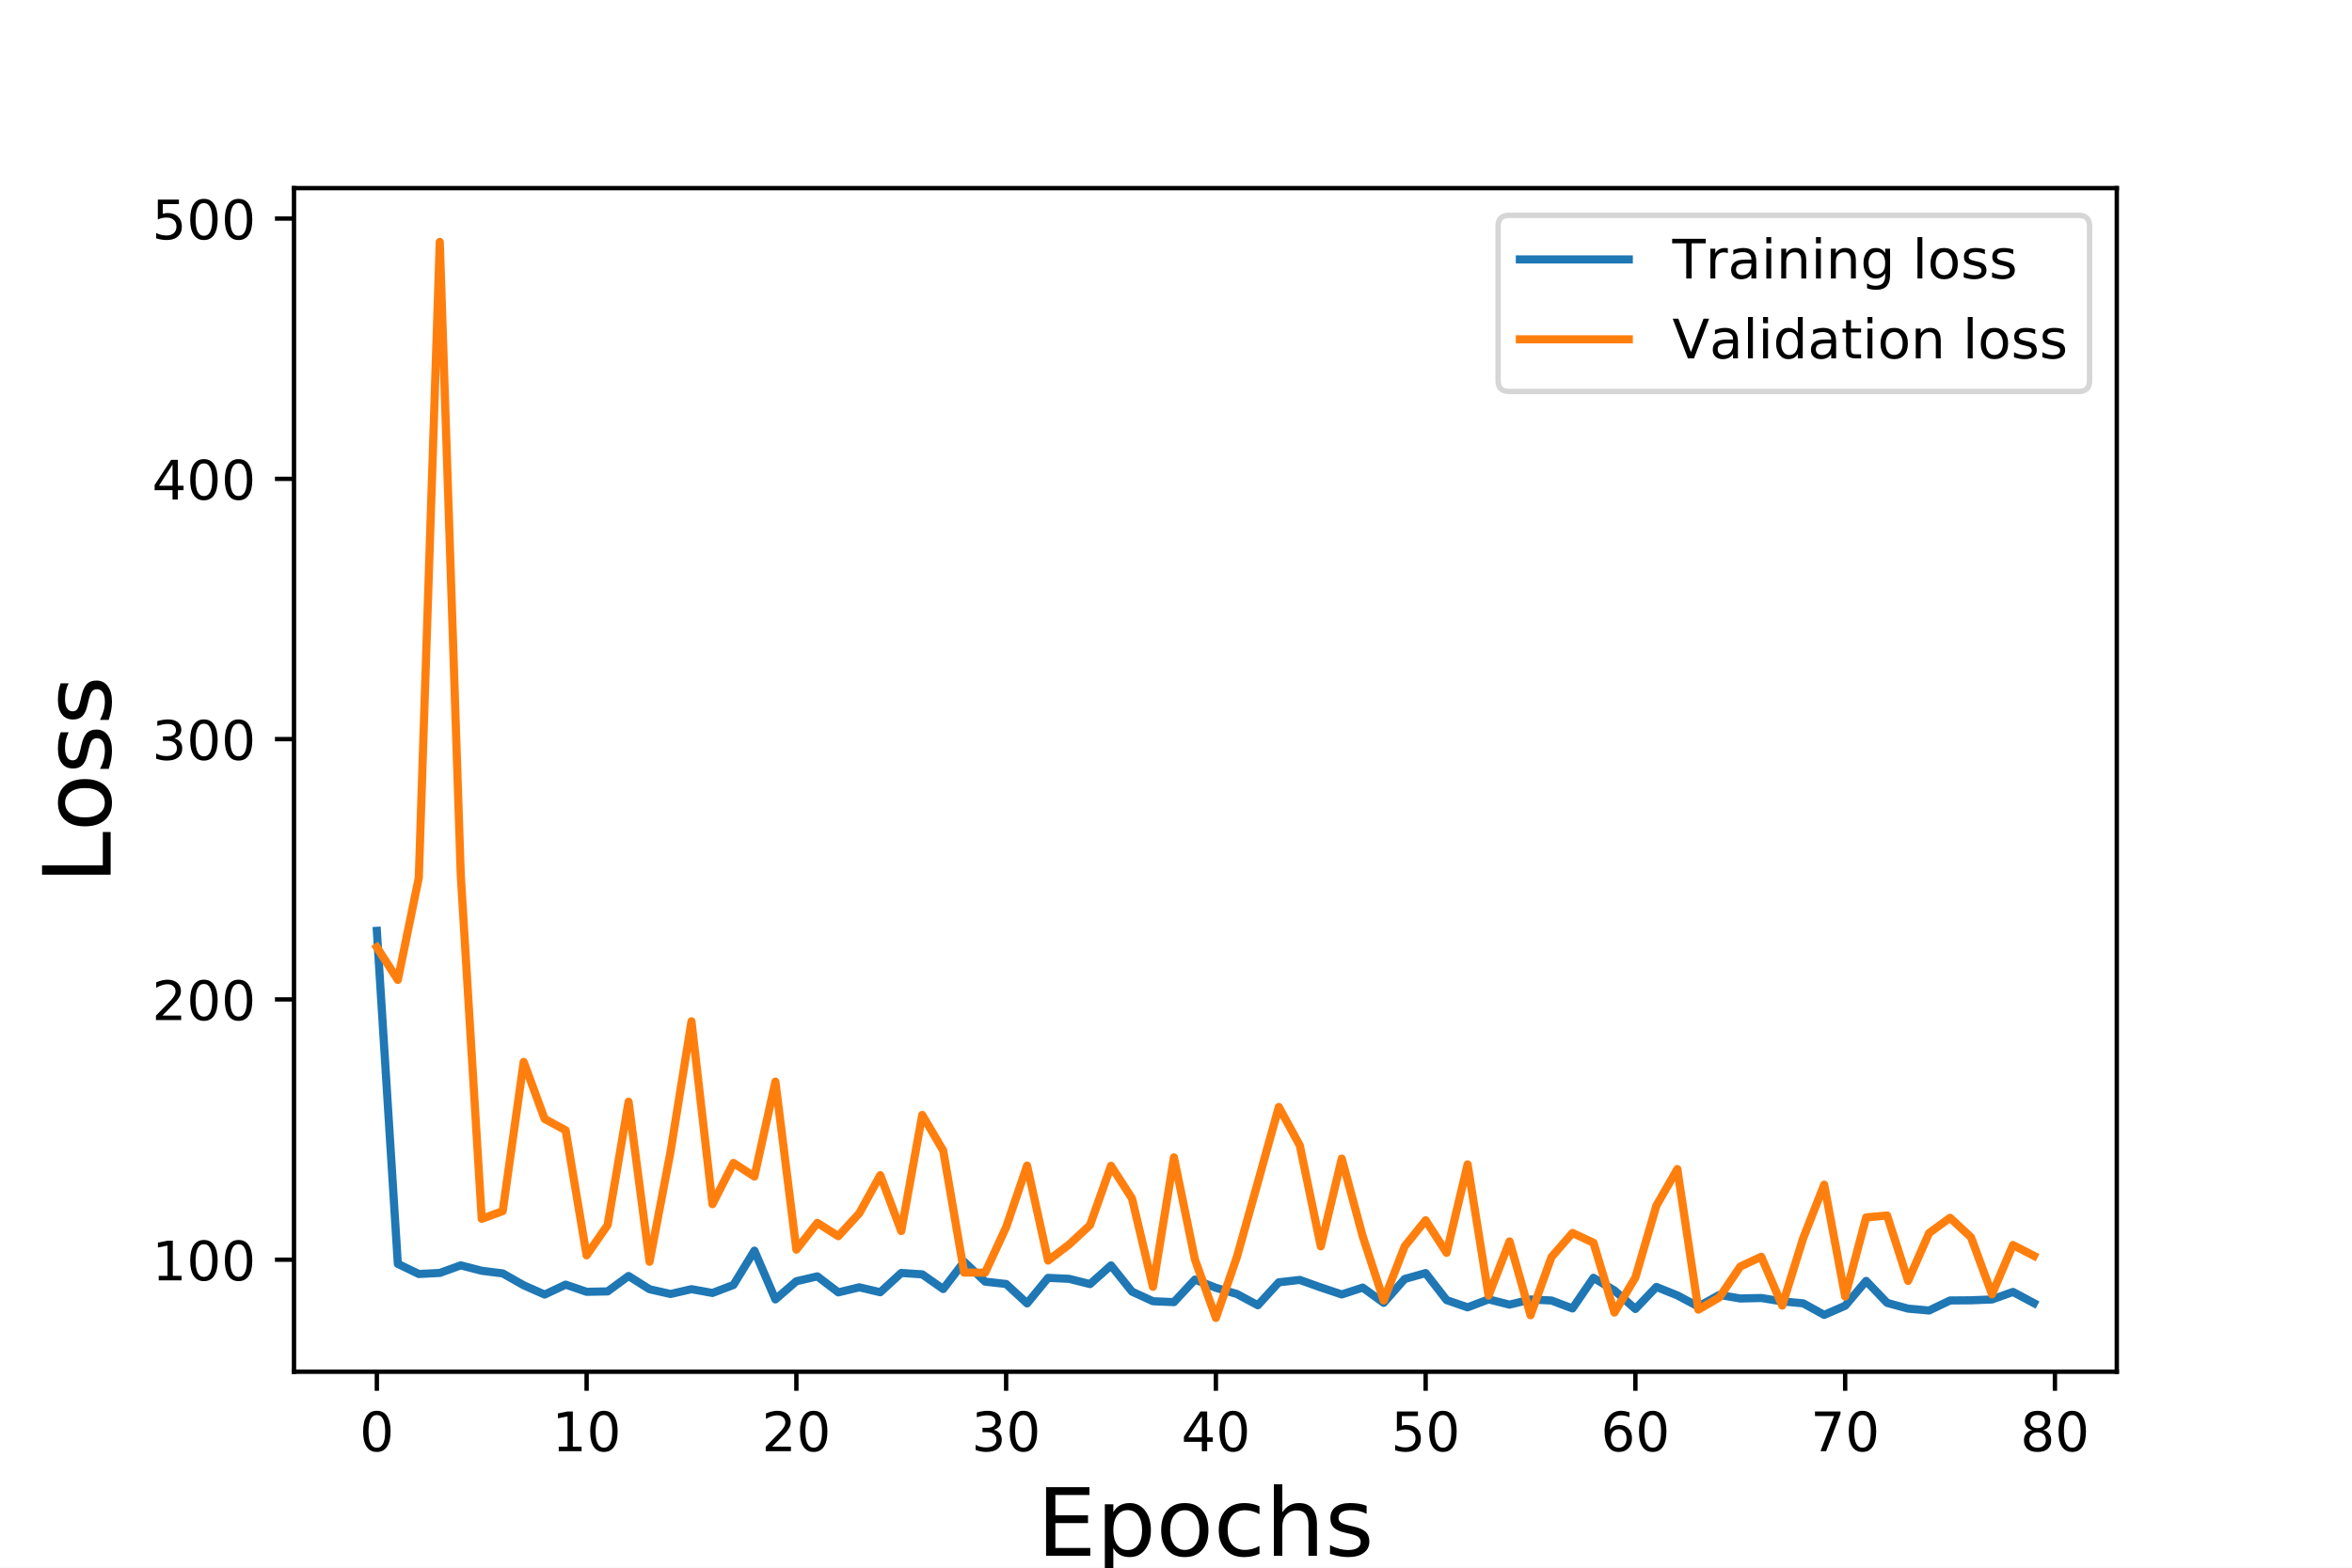
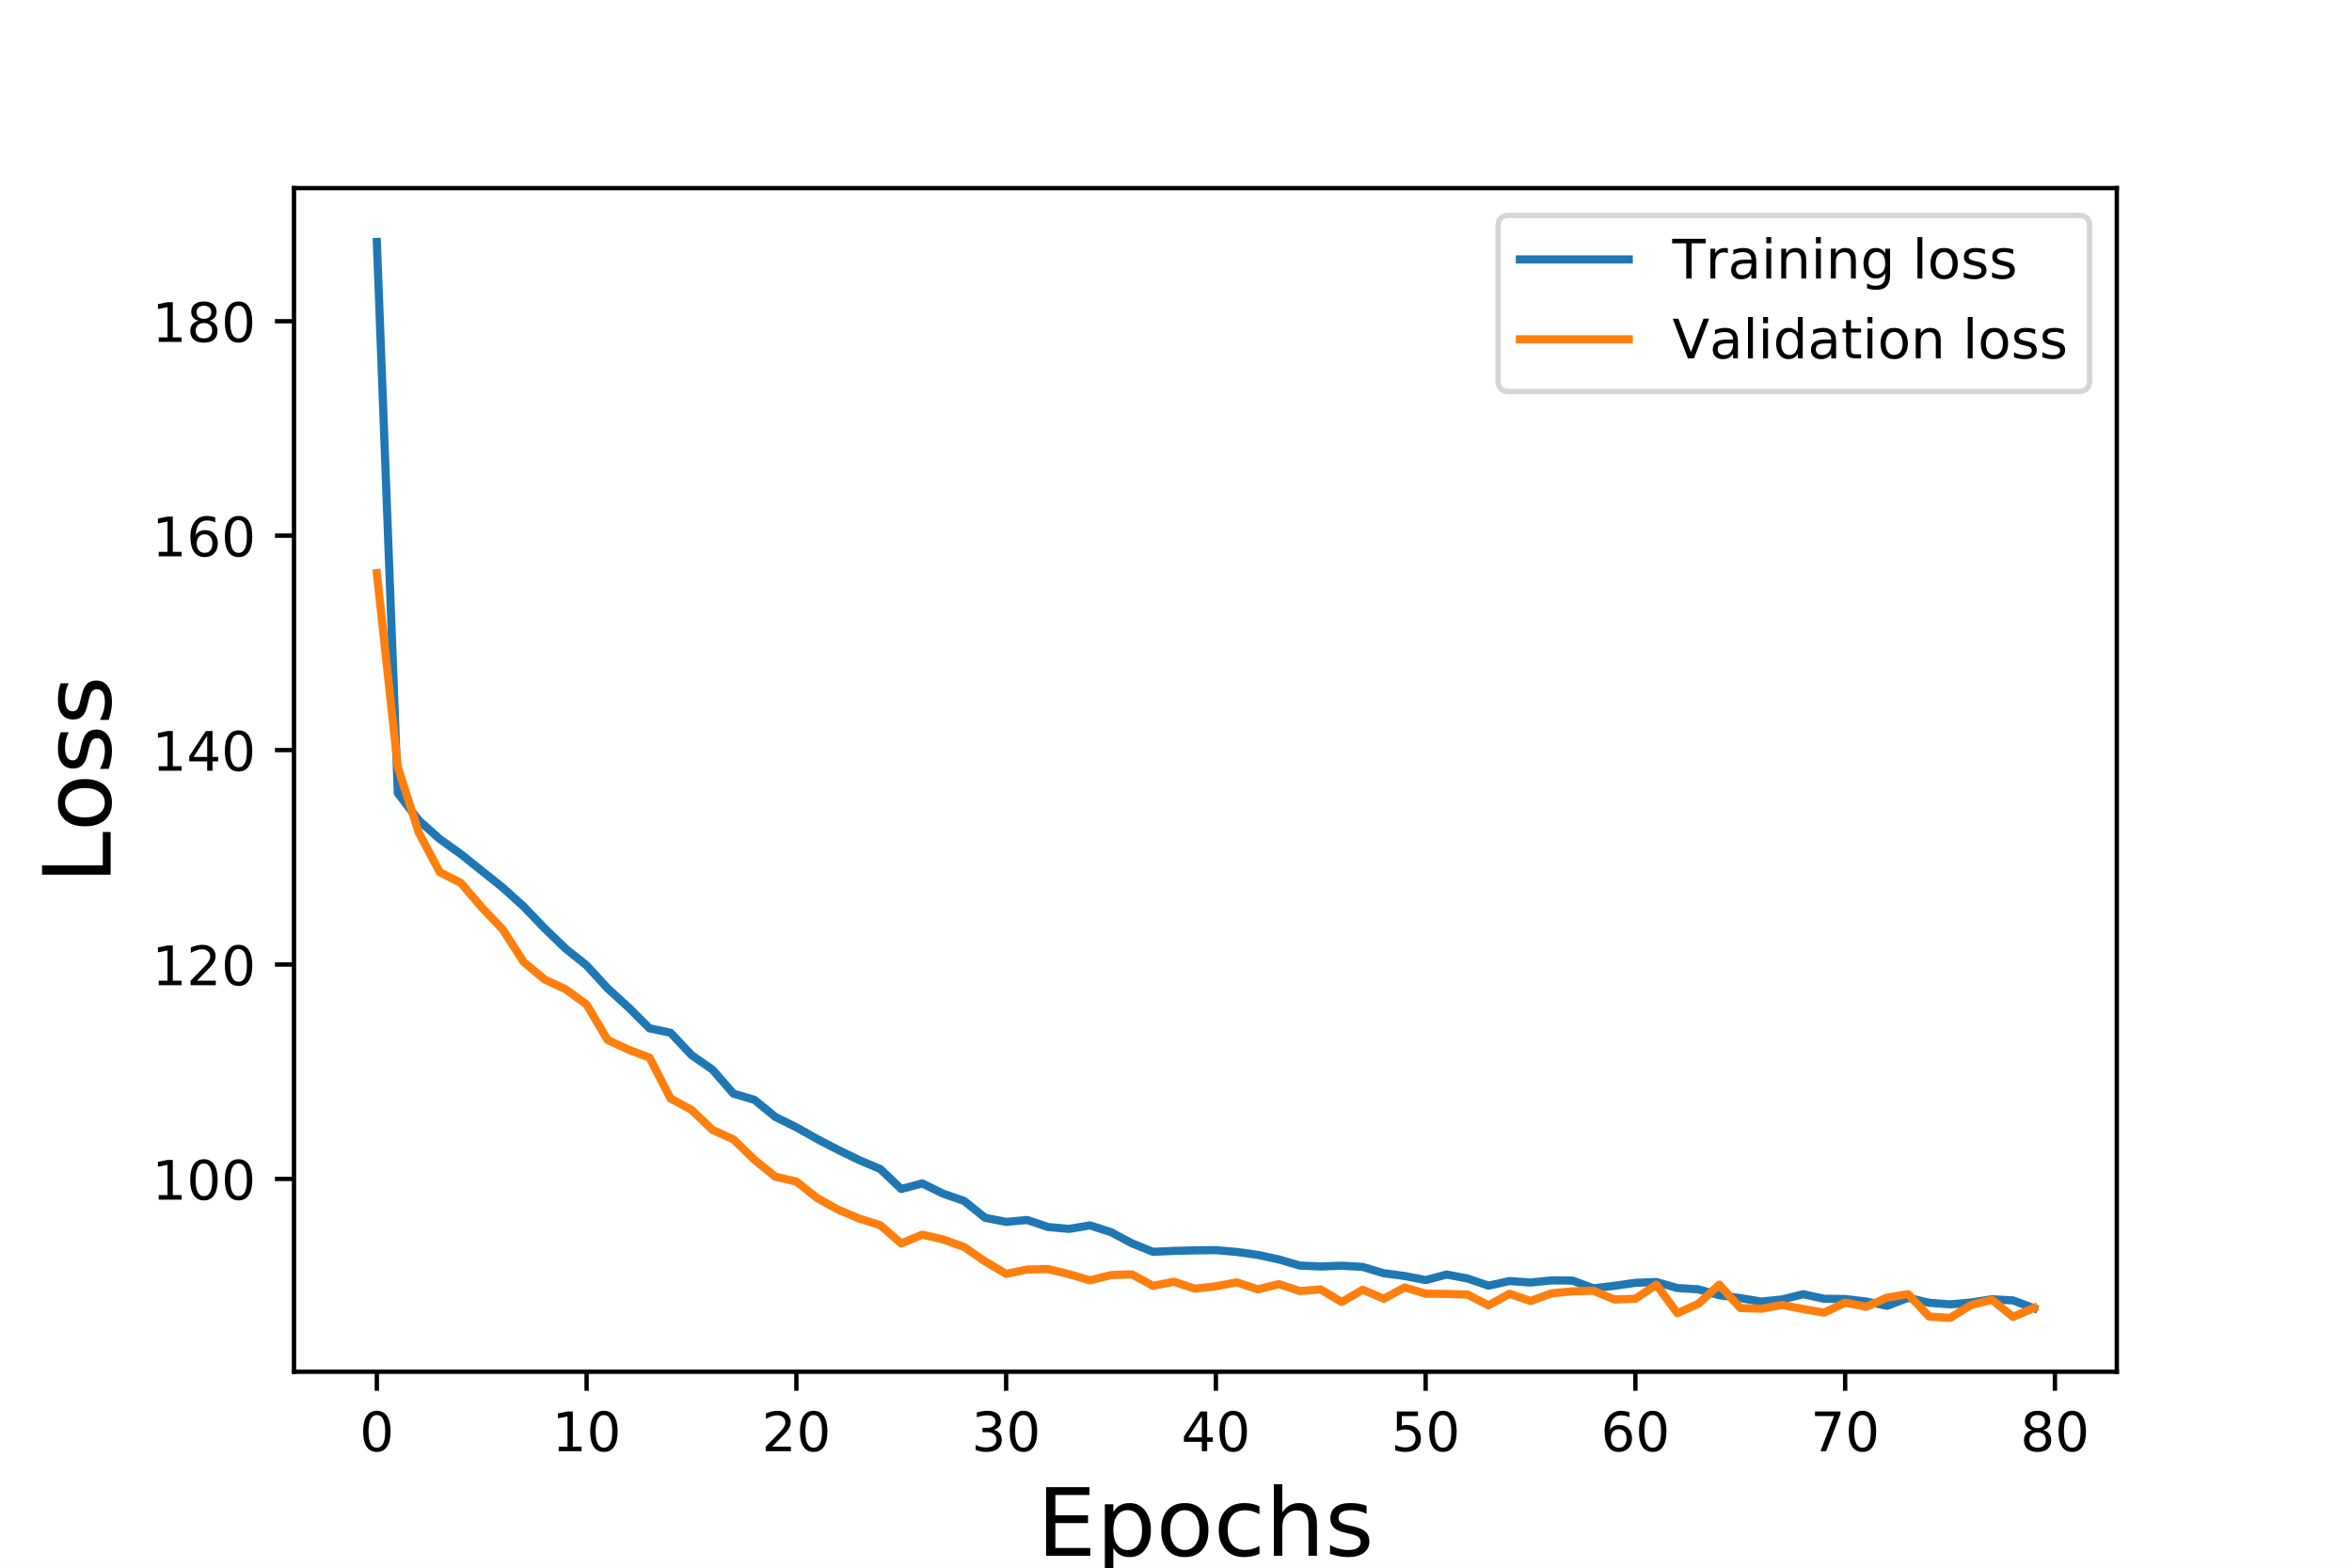
<svg xmlns="http://www.w3.org/2000/svg" xmlns:xlink="http://www.w3.org/1999/xlink" height="288pt" version="1.1" viewBox="0 0 432 288" width="432pt">
  <defs>
    <style type="text/css">
*{stroke-linecap:butt;stroke-linejoin:round;}
  </style>
  </defs>
  <g id="figure_1">
    <g id="patch_1">
      <path d="M 0 288 L 432 288 L 432 0 L 0 0 z " style="fill:#ffffff;" />
    </g>
    <g id="axes_1">
      <g id="patch_2">
        <path d="M 54 252 L 388.8 252 L 388.8 34.56 L 54 34.56 z " style="fill:#ffffff;" />
      </g>
      <g id="matplotlib.axis_1">
        <g id="xtick_1">
          <g id="line2d_1">
            <defs>
-               <path d="M 0 0 L 0 3.5 " id="mb57e0cddf8" style="stroke:#000000;stroke-width:0.8;" />
-             </defs>
-             <g>
-               <use style="stroke:#000000;stroke-width:0.8;" x="69.218" xlink:href="#mb57e0cddf8" y="252" />
+               <path d="M 0 0 L 0 3.5 " id="m589d634027" style="stroke:#000000;stroke-width:0.8;" />
+             </defs>
+             <g>
+               <use style="stroke:#000000;stroke-width:0.8;" x="69.218" xlink:href="#m589d634027" y="252" />
            </g>
          </g>
          <g id="text_1">
            <defs>
              <path d="M 31.781 66.406 Q 24.172 66.406 20.328 58.906 Q 16.5 51.422 16.5 36.375 Q 16.5 21.391 20.328 13.891 Q 24.172 6.391 31.781 6.391 Q 39.453 6.391 43.281 13.891 Q 47.125 21.391 47.125 36.375 Q 47.125 51.422 43.281 58.906 Q 39.453 66.406 31.781 66.406 z M 31.781 74.219 Q 44.047 74.219 50.516 64.516 Q 56.984 54.828 56.984 36.375 Q 56.984 17.969 50.516 8.266 Q 44.047 -1.422 31.781 -1.422 Q 19.531 -1.422 13.062 8.266 Q 6.594 17.969 6.594 36.375 Q 6.594 54.828 13.062 64.516 Q 19.531 74.219 31.781 74.219 z " id="DejaVuSans-48" />
            </defs>
            <g transform="translate(66.03693 266.5984)scale(0.1 -0.1)">
              <use xlink:href="#DejaVuSans-48" />
            </g>
          </g>
        </g>
        <g id="xtick_2">
          <g id="line2d_2">
            <g>
-               <use style="stroke:#000000;stroke-width:0.8;" x="107.745" xlink:href="#mb57e0cddf8" y="252" />
+               <use style="stroke:#000000;stroke-width:0.8;" x="107.745" xlink:href="#m589d634027" y="252" />
            </g>
          </g>
          <g id="text_2">
            <defs>
              <path d="M 12.406 8.297 L 28.516 8.297 L 28.516 63.922 L 10.984 60.406 L 10.984 69.391 L 28.422 72.906 L 38.281 72.906 L 38.281 8.297 L 54.391 8.297 L 54.391 0 L 12.406 0 z " id="DejaVuSans-49" />
            </defs>
            <g transform="translate(101.3827 266.5984)scale(0.1 -0.1)">
              <use xlink:href="#DejaVuSans-49" />
              <use x="63.623" xlink:href="#DejaVuSans-48" />
            </g>
          </g>
        </g>
        <g id="xtick_3">
          <g id="line2d_3">
            <g>
-               <use style="stroke:#000000;stroke-width:0.8;" x="146.272" xlink:href="#mb57e0cddf8" y="252" />
+               <use style="stroke:#000000;stroke-width:0.8;" x="146.272" xlink:href="#m589d634027" y="252" />
            </g>
          </g>
          <g id="text_3">
            <defs>
              <path d="M 19.188 8.297 L 53.609 8.297 L 53.609 0 L 7.328 0 L 7.328 8.297 Q 12.938 14.109 22.625 23.891 Q 32.328 33.688 34.812 36.531 Q 39.547 41.844 41.422 45.531 Q 43.312 49.219 43.312 52.781 Q 43.312 58.594 39.234 62.25 Q 35.156 65.922 28.609 65.922 Q 23.969 65.922 18.812 64.312 Q 13.672 62.703 7.812 59.422 L 7.812 69.391 Q 13.766 71.781 18.938 73 Q 24.125 74.219 28.422 74.219 Q 39.75 74.219 46.484 68.547 Q 53.219 62.891 53.219 53.422 Q 53.219 48.922 51.531 44.891 Q 49.859 40.875 45.406 35.406 Q 44.188 33.984 37.641 27.219 Q 31.109 20.453 19.188 8.297 z " id="DejaVuSans-50" />
            </defs>
            <g transform="translate(139.9098 266.5984)scale(0.1 -0.1)">
              <use xlink:href="#DejaVuSans-50" />
              <use x="63.623" xlink:href="#DejaVuSans-48" />
            </g>
          </g>
        </g>
        <g id="xtick_4">
          <g id="line2d_4">
            <g>
-               <use style="stroke:#000000;stroke-width:0.8;" x="184.799" xlink:href="#mb57e0cddf8" y="252" />
+               <use style="stroke:#000000;stroke-width:0.8;" x="184.799" xlink:href="#m589d634027" y="252" />
            </g>
          </g>
          <g id="text_4">
            <defs>
              <path d="M 40.578 39.312 Q 47.656 37.797 51.625 33 Q 55.609 28.219 55.609 21.188 Q 55.609 10.406 48.188 4.484 Q 40.766 -1.422 27.094 -1.422 Q 22.516 -1.422 17.656 -0.516 Q 12.797 0.391 7.625 2.203 L 7.625 11.719 Q 11.719 9.328 16.594 8.109 Q 21.484 6.891 26.812 6.891 Q 36.078 6.891 40.938 10.547 Q 45.797 14.203 45.797 21.188 Q 45.797 27.641 41.281 31.266 Q 36.766 34.906 28.719 34.906 L 20.219 34.906 L 20.219 43.016 L 29.109 43.016 Q 36.375 43.016 40.234 45.922 Q 44.094 48.828 44.094 54.297 Q 44.094 59.906 40.109 62.906 Q 36.141 65.922 28.719 65.922 Q 24.656 65.922 20.016 65.031 Q 15.375 64.156 9.812 62.312 L 9.812 71.094 Q 15.438 72.656 20.344 73.438 Q 25.25 74.219 29.594 74.219 Q 40.828 74.219 47.359 69.109 Q 53.906 64.016 53.906 55.328 Q 53.906 49.266 50.438 45.094 Q 46.969 40.922 40.578 39.312 z " id="DejaVuSans-51" />
            </defs>
            <g transform="translate(178.4368 266.5984)scale(0.1 -0.1)">
              <use xlink:href="#DejaVuSans-51" />
              <use x="63.623" xlink:href="#DejaVuSans-48" />
            </g>
          </g>
        </g>
        <g id="xtick_5">
          <g id="line2d_5">
            <g>
-               <use style="stroke:#000000;stroke-width:0.8;" x="223.326" xlink:href="#mb57e0cddf8" y="252" />
+               <use style="stroke:#000000;stroke-width:0.8;" x="223.326" xlink:href="#m589d634027" y="252" />
            </g>
          </g>
          <g id="text_5">
            <defs>
              <path d="M 37.797 64.312 L 12.891 25.391 L 37.797 25.391 z M 35.203 72.906 L 47.609 72.906 L 47.609 25.391 L 58.016 25.391 L 58.016 17.188 L 47.609 17.188 L 47.609 0 L 37.797 0 L 37.797 17.188 L 4.891 17.188 L 4.891 26.703 z " id="DejaVuSans-52" />
            </defs>
            <g transform="translate(216.9639 266.5984)scale(0.1 -0.1)">
              <use xlink:href="#DejaVuSans-52" />
              <use x="63.623" xlink:href="#DejaVuSans-48" />
            </g>
          </g>
        </g>
        <g id="xtick_6">
          <g id="line2d_6">
            <g>
-               <use style="stroke:#000000;stroke-width:0.8;" x="261.853" xlink:href="#mb57e0cddf8" y="252" />
+               <use style="stroke:#000000;stroke-width:0.8;" x="261.853" xlink:href="#m589d634027" y="252" />
            </g>
          </g>
          <g id="text_6">
            <defs>
              <path d="M 10.797 72.906 L 49.516 72.906 L 49.516 64.594 L 19.828 64.594 L 19.828 46.734 Q 21.969 47.469 24.109 47.828 Q 26.266 48.188 28.422 48.188 Q 40.625 48.188 47.75 41.5 Q 54.891 34.812 54.891 23.391 Q 54.891 11.625 47.562 5.094 Q 40.234 -1.422 26.906 -1.422 Q 22.312 -1.422 17.547 -0.641 Q 12.797 0.141 7.719 1.703 L 7.719 11.625 Q 12.109 9.234 16.797 8.062 Q 21.484 6.891 26.703 6.891 Q 35.156 6.891 40.078 11.328 Q 45.016 15.766 45.016 23.391 Q 45.016 31 40.078 35.438 Q 35.156 39.891 26.703 39.891 Q 22.75 39.891 18.812 39.016 Q 14.891 38.141 10.797 36.281 z " id="DejaVuSans-53" />
            </defs>
            <g transform="translate(255.4909 266.5984)scale(0.1 -0.1)">
              <use xlink:href="#DejaVuSans-53" />
              <use x="63.623" xlink:href="#DejaVuSans-48" />
            </g>
          </g>
        </g>
        <g id="xtick_7">
          <g id="line2d_7">
            <g>
-               <use style="stroke:#000000;stroke-width:0.8;" x="300.38" xlink:href="#mb57e0cddf8" y="252" />
+               <use style="stroke:#000000;stroke-width:0.8;" x="300.38" xlink:href="#m589d634027" y="252" />
            </g>
          </g>
          <g id="text_7">
            <defs>
              <path d="M 33.016 40.375 Q 26.375 40.375 22.484 35.828 Q 18.609 31.297 18.609 23.391 Q 18.609 15.531 22.484 10.953 Q 26.375 6.391 33.016 6.391 Q 39.656 6.391 43.531 10.953 Q 47.406 15.531 47.406 23.391 Q 47.406 31.297 43.531 35.828 Q 39.656 40.375 33.016 40.375 z M 52.594 71.297 L 52.594 62.312 Q 48.875 64.062 45.094 64.984 Q 41.312 65.922 37.594 65.922 Q 27.828 65.922 22.672 59.328 Q 17.531 52.734 16.797 39.406 Q 19.672 43.656 24.016 45.922 Q 28.375 48.188 33.594 48.188 Q 44.578 48.188 50.953 41.516 Q 57.328 34.859 57.328 23.391 Q 57.328 12.156 50.688 5.359 Q 44.047 -1.422 33.016 -1.422 Q 20.359 -1.422 13.672 8.266 Q 6.984 17.969 6.984 36.375 Q 6.984 53.656 15.188 63.938 Q 23.391 74.219 37.203 74.219 Q 40.922 74.219 44.703 73.484 Q 48.484 72.75 52.594 71.297 z " id="DejaVuSans-54" />
            </defs>
            <g transform="translate(294.0179 266.5984)scale(0.1 -0.1)">
              <use xlink:href="#DejaVuSans-54" />
              <use x="63.623" xlink:href="#DejaVuSans-48" />
            </g>
          </g>
        </g>
        <g id="xtick_8">
          <g id="line2d_8">
            <g>
-               <use style="stroke:#000000;stroke-width:0.8;" x="338.907" xlink:href="#mb57e0cddf8" y="252" />
+               <use style="stroke:#000000;stroke-width:0.8;" x="338.907" xlink:href="#m589d634027" y="252" />
            </g>
          </g>
          <g id="text_8">
            <defs>
              <path d="M 8.203 72.906 L 55.078 72.906 L 55.078 68.703 L 28.609 0 L 18.312 0 L 43.219 64.594 L 8.203 64.594 z " id="DejaVuSans-55" />
            </defs>
            <g transform="translate(332.545 266.5984)scale(0.1 -0.1)">
              <use xlink:href="#DejaVuSans-55" />
              <use x="63.623" xlink:href="#DejaVuSans-48" />
            </g>
          </g>
        </g>
        <g id="xtick_9">
          <g id="line2d_9">
            <g>
-               <use style="stroke:#000000;stroke-width:0.8;" x="377.435" xlink:href="#mb57e0cddf8" y="252" />
+               <use style="stroke:#000000;stroke-width:0.8;" x="377.435" xlink:href="#m589d634027" y="252" />
            </g>
          </g>
          <g id="text_9">
            <defs>
              <path d="M 31.781 34.625 Q 24.75 34.625 20.719 30.859 Q 16.703 27.094 16.703 20.516 Q 16.703 13.922 20.719 10.156 Q 24.75 6.391 31.781 6.391 Q 38.812 6.391 42.859 10.172 Q 46.922 13.969 46.922 20.516 Q 46.922 27.094 42.891 30.859 Q 38.875 34.625 31.781 34.625 z M 21.922 38.812 Q 15.578 40.375 12.031 44.719 Q 8.5 49.078 8.5 55.328 Q 8.5 64.062 14.719 69.141 Q 20.953 74.219 31.781 74.219 Q 42.672 74.219 48.875 69.141 Q 55.078 64.062 55.078 55.328 Q 55.078 49.078 51.531 44.719 Q 48 40.375 41.703 38.812 Q 48.828 37.156 52.797 32.312 Q 56.781 27.484 56.781 20.516 Q 56.781 9.906 50.312 4.234 Q 43.844 -1.422 31.781 -1.422 Q 19.734 -1.422 13.25 4.234 Q 6.781 9.906 6.781 20.516 Q 6.781 27.484 10.781 32.312 Q 14.797 37.156 21.922 38.812 z M 18.312 54.391 Q 18.312 48.734 21.844 45.562 Q 25.391 42.391 31.781 42.391 Q 38.141 42.391 41.719 45.562 Q 45.312 48.734 45.312 54.391 Q 45.312 60.062 41.719 63.234 Q 38.141 66.406 31.781 66.406 Q 25.391 66.406 21.844 63.234 Q 18.312 60.062 18.312 54.391 z " id="DejaVuSans-56" />
            </defs>
            <g transform="translate(371.072 266.5984)scale(0.1 -0.1)">
              <use xlink:href="#DejaVuSans-56" />
              <use x="63.623" xlink:href="#DejaVuSans-48" />
            </g>
          </g>
        </g>
        <g id="text_10">
          <defs>
            <path d="M 9.812 72.906 L 55.906 72.906 L 55.906 64.594 L 19.672 64.594 L 19.672 43.016 L 54.391 43.016 L 54.391 34.719 L 19.672 34.719 L 19.672 8.297 L 56.781 8.297 L 56.781 0 L 9.812 0 z " id="DejaVuSans-69" />
            <path d="M 18.109 8.203 L 18.109 -20.797 L 9.078 -20.797 L 9.078 54.688 L 18.109 54.688 L 18.109 46.391 Q 20.953 51.266 25.266 53.625 Q 29.594 56 35.594 56 Q 45.562 56 51.781 48.094 Q 58.016 40.188 58.016 27.297 Q 58.016 14.406 51.781 6.484 Q 45.562 -1.422 35.594 -1.422 Q 29.594 -1.422 25.266 0.953 Q 20.953 3.328 18.109 8.203 z M 48.688 27.297 Q 48.688 37.203 44.609 42.844 Q 40.531 48.484 33.406 48.484 Q 26.266 48.484 22.188 42.844 Q 18.109 37.203 18.109 27.297 Q 18.109 17.391 22.188 11.75 Q 26.266 6.109 33.406 6.109 Q 40.531 6.109 44.609 11.75 Q 48.688 17.391 48.688 27.297 z " id="DejaVuSans-112" />
            <path d="M 30.609 48.391 Q 23.391 48.391 19.188 42.75 Q 14.984 37.109 14.984 27.297 Q 14.984 17.484 19.156 11.844 Q 23.344 6.203 30.609 6.203 Q 37.797 6.203 41.984 11.859 Q 46.188 17.531 46.188 27.297 Q 46.188 37.016 41.984 42.703 Q 37.797 48.391 30.609 48.391 z M 30.609 56 Q 42.328 56 49.016 48.375 Q 55.719 40.766 55.719 27.297 Q 55.719 13.875 49.016 6.219 Q 42.328 -1.422 30.609 -1.422 Q 18.844 -1.422 12.172 6.219 Q 5.516 13.875 5.516 27.297 Q 5.516 40.766 12.172 48.375 Q 18.844 56 30.609 56 z " id="DejaVuSans-111" />
            <path d="M 48.781 52.594 L 48.781 44.188 Q 44.969 46.297 41.141 47.344 Q 37.312 48.391 33.406 48.391 Q 24.656 48.391 19.812 42.844 Q 14.984 37.312 14.984 27.297 Q 14.984 17.281 19.812 11.734 Q 24.656 6.203 33.406 6.203 Q 37.312 6.203 41.141 7.25 Q 44.969 8.297 48.781 10.406 L 48.781 2.094 Q 45.016 0.344 40.984 -0.531 Q 36.969 -1.422 32.422 -1.422 Q 20.062 -1.422 12.781 6.344 Q 5.516 14.109 5.516 27.297 Q 5.516 40.672 12.859 48.328 Q 20.219 56 33.016 56 Q 37.156 56 41.109 55.141 Q 45.062 54.297 48.781 52.594 z " id="DejaVuSans-99" />
            <path d="M 54.891 33.016 L 54.891 0 L 45.906 0 L 45.906 32.719 Q 45.906 40.484 42.875 44.328 Q 39.844 48.188 33.797 48.188 Q 26.516 48.188 22.312 43.547 Q 18.109 38.922 18.109 30.906 L 18.109 0 L 9.078 0 L 9.078 75.984 L 18.109 75.984 L 18.109 46.188 Q 21.344 51.125 25.703 53.562 Q 30.078 56 35.797 56 Q 45.219 56 50.047 50.172 Q 54.891 44.344 54.891 33.016 z " id="DejaVuSans-104" />
            <path d="M 44.281 53.078 L 44.281 44.578 Q 40.484 46.531 36.375 47.5 Q 32.281 48.484 27.875 48.484 Q 21.188 48.484 17.844 46.438 Q 14.5 44.391 14.5 40.281 Q 14.5 37.156 16.891 35.375 Q 19.281 33.594 26.516 31.984 L 29.594 31.297 Q 39.156 29.25 43.188 25.516 Q 47.219 21.781 47.219 15.094 Q 47.219 7.469 41.188 3.016 Q 35.156 -1.422 24.609 -1.422 Q 20.219 -1.422 15.453 -0.562 Q 10.688 0.297 5.422 2 L 5.422 11.281 Q 10.406 8.688 15.234 7.391 Q 20.062 6.109 24.812 6.109 Q 31.156 6.109 34.562 8.281 Q 37.984 10.453 37.984 14.406 Q 37.984 18.062 35.516 20.016 Q 33.062 21.969 24.703 23.781 L 21.578 24.516 Q 13.234 26.266 9.516 29.906 Q 5.812 33.547 5.812 39.891 Q 5.812 47.609 11.281 51.797 Q 16.75 56 26.812 56 Q 31.781 56 36.172 55.266 Q 40.578 54.547 44.281 53.078 z " id="DejaVuSans-115" />
          </defs>
          <g transform="translate(190.4418 285.8082)scale(0.1728 -0.1728)">
            <use xlink:href="#DejaVuSans-69" />
            <use x="63.184" xlink:href="#DejaVuSans-112" />
            <use x="126.66" xlink:href="#DejaVuSans-111" />
            <use x="187.842" xlink:href="#DejaVuSans-99" />
            <use x="242.822" xlink:href="#DejaVuSans-104" />
            <use x="306.201" xlink:href="#DejaVuSans-115" />
          </g>
        </g>
      </g>
      <g id="matplotlib.axis_2">
        <g id="ytick_1">
          <g id="line2d_10">
            <defs>
-               <path d="M 0 0 L -3.5 0 " id="m78eac9d60c" style="stroke:#000000;stroke-width:0.8;" />
-             </defs>
-             <g>
-               <use style="stroke:#000000;stroke-width:0.8;" x="54" xlink:href="#m78eac9d60c" y="231.418" />
+               <path d="M 0 0 L -3.5 0 " id="md27f966675" style="stroke:#000000;stroke-width:0.8;" />
+             </defs>
+             <g>
+               <use style="stroke:#000000;stroke-width:0.8;" x="54" xlink:href="#md27f966675" y="216.584" />
            </g>
          </g>
          <g id="text_11">
-             <g transform="translate(27.9125 235.2171)scale(0.1 -0.1)">
+             <g transform="translate(27.9125 220.3835)scale(0.1 -0.1)">
              <use xlink:href="#DejaVuSans-49" />
              <use x="63.623" xlink:href="#DejaVuSans-48" />
              <use x="127.246" xlink:href="#DejaVuSans-48" />
            </g>
          </g>
        </g>
        <g id="ytick_2">
          <g id="line2d_11">
            <g>
-               <use style="stroke:#000000;stroke-width:0.8;" x="54" xlink:href="#m78eac9d60c" y="183.602" />
+               <use style="stroke:#000000;stroke-width:0.8;" x="54" xlink:href="#md27f966675" y="177.19" />
            </g>
          </g>
          <g id="text_12">
-             <g transform="translate(27.9125 187.4011)scale(0.1 -0.1)">
-               <use xlink:href="#DejaVuSans-50" />
-               <use x="63.623" xlink:href="#DejaVuSans-48" />
+             <g transform="translate(27.9125 180.9896)scale(0.1 -0.1)">
+               <use xlink:href="#DejaVuSans-49" />
+               <use x="63.623" xlink:href="#DejaVuSans-50" />
              <use x="127.246" xlink:href="#DejaVuSans-48" />
            </g>
          </g>
        </g>
        <g id="ytick_3">
          <g id="line2d_12">
            <g>
-               <use style="stroke:#000000;stroke-width:0.8;" x="54" xlink:href="#m78eac9d60c" y="135.786" />
+               <use style="stroke:#000000;stroke-width:0.8;" x="54" xlink:href="#md27f966675" y="137.797" />
            </g>
          </g>
          <g id="text_13">
-             <g transform="translate(27.9125 139.5852)scale(0.1 -0.1)">
-               <use xlink:href="#DejaVuSans-51" />
-               <use x="63.623" xlink:href="#DejaVuSans-48" />
+             <g transform="translate(27.9125 141.5957)scale(0.1 -0.1)">
+               <use xlink:href="#DejaVuSans-49" />
+               <use x="63.623" xlink:href="#DejaVuSans-52" />
              <use x="127.246" xlink:href="#DejaVuSans-48" />
            </g>
          </g>
        </g>
        <g id="ytick_4">
          <g id="line2d_13">
            <g>
-               <use style="stroke:#000000;stroke-width:0.8;" x="54" xlink:href="#m78eac9d60c" y="87.97" />
+               <use style="stroke:#000000;stroke-width:0.8;" x="54" xlink:href="#md27f966675" y="98.403" />
            </g>
          </g>
          <g id="text_14">
-             <g transform="translate(27.9125 91.76925)scale(0.1 -0.1)">
-               <use xlink:href="#DejaVuSans-52" />
-               <use x="63.623" xlink:href="#DejaVuSans-48" />
+             <g transform="translate(27.9125 102.2018)scale(0.1 -0.1)">
+               <use xlink:href="#DejaVuSans-49" />
+               <use x="63.623" xlink:href="#DejaVuSans-54" />
              <use x="127.246" xlink:href="#DejaVuSans-48" />
            </g>
          </g>
        </g>
        <g id="ytick_5">
          <g id="line2d_14">
            <g>
-               <use style="stroke:#000000;stroke-width:0.8;" x="54" xlink:href="#m78eac9d60c" y="40.154" />
+               <use style="stroke:#000000;stroke-width:0.8;" x="54" xlink:href="#md27f966675" y="59.009" />
            </g>
          </g>
          <g id="text_15">
-             <g transform="translate(27.9125 43.95331)scale(0.1 -0.1)">
-               <use xlink:href="#DejaVuSans-53" />
-               <use x="63.623" xlink:href="#DejaVuSans-48" />
+             <g transform="translate(27.9125 62.80796)scale(0.1 -0.1)">
+               <use xlink:href="#DejaVuSans-49" />
+               <use x="63.623" xlink:href="#DejaVuSans-56" />
              <use x="127.246" xlink:href="#DejaVuSans-48" />
            </g>
          </g>
        </g>
        <g id="text_16">
          <defs>
            <path d="M 9.812 72.906 L 19.672 72.906 L 19.672 8.297 L 55.172 8.297 L 55.172 0 L 9.812 0 z " id="DejaVuSans-76" />
          </defs>
          <g transform="translate(20.3188 162.3811)rotate(-90)scale(0.1728 -0.1728)">
            <use xlink:href="#DejaVuSans-76" />
            <use x="55.697" xlink:href="#DejaVuSans-111" />
            <use x="116.879" xlink:href="#DejaVuSans-115" />
            <use x="168.979" xlink:href="#DejaVuSans-115" />
          </g>
        </g>
      </g>
      <g id="line2d_15">
-         <path clip-path="url(#p630c15fa55)" d="M 69.218 171.006 L 73.071 232.179 L 76.924 234.046 L 80.776 233.853 L 84.629 232.458 L 88.482 233.452 L 92.334 233.935 L 96.187 236.117 L 100.04 237.823 L 103.893 236.001 L 107.745 237.317 L 111.598 237.245 L 115.451 234.414 L 119.303 236.845 L 123.156 237.72 L 127.009 236.834 L 130.861 237.529 L 134.714 236.06 L 138.567 229.763 L 142.42 238.709 L 146.272 235.378 L 150.125 234.482 L 153.978 237.421 L 157.83 236.492 L 161.683 237.396 L 165.536 233.857 L 169.388 234.11 L 173.241 236.807 L 177.094 231.797 L 180.947 235.452 L 184.799 235.882 L 188.652 239.445 L 192.505 234.759 L 196.357 234.932 L 200.21 235.899 L 204.063 232.469 L 207.916 237.28 L 211.768 239.051 L 215.621 239.211 L 219.474 235.072 L 223.326 236.579 L 227.179 237.716 L 231.032 239.785 L 234.884 235.575 L 238.737 235.136 L 242.59 236.513 L 246.443 237.802 L 250.295 236.546 L 254.148 239.345 L 258.001 234.962 L 261.853 233.88 L 265.706 238.844 L 269.559 240.169 L 273.412 238.709 L 277.264 239.673 L 281.117 238.732 L 284.97 238.917 L 288.822 240.375 L 292.675 234.748 L 296.528 237.073 L 300.38 240.471 L 304.233 236.424 L 308.086 237.976 L 311.939 240.023 L 315.791 237.89 L 319.644 238.544 L 323.497 238.456 L 327.349 239.078 L 331.202 239.434 L 335.055 241.559 L 338.907 239.881 L 342.76 235.32 L 346.613 239.349 L 350.466 240.41 L 354.318 240.753 L 358.171 238.911 L 362.024 238.878 L 365.876 238.725 L 369.729 237.342 L 373.582 239.398 " style="fill:none;stroke:#1f77b4;stroke-linecap:square;stroke-width:1.5;" />
+         <path clip-path="url(#pe93f9dd385)" d="M 69.218 44.444 L 73.071 145.713 L 76.924 150.712 L 80.776 154.144 L 84.629 156.897 L 88.482 159.974 L 92.334 163.058 L 96.187 166.536 L 100.04 170.559 L 103.893 174.278 L 107.745 177.355 L 111.598 181.569 L 115.451 185.079 L 119.303 188.91 L 123.156 189.724 L 127.009 193.825 L 130.861 196.5 L 134.714 200.916 L 138.567 202.047 L 142.42 205.197 L 146.272 207.098 L 150.125 209.265 L 153.978 211.267 L 157.83 213.132 L 161.683 214.762 L 165.536 218.428 L 169.388 217.401 L 173.241 219.292 L 177.094 220.632 L 180.947 223.727 L 184.799 224.474 L 188.652 224.121 L 192.505 225.416 L 196.357 225.76 L 200.21 225.118 L 204.063 226.36 L 207.916 228.416 L 211.768 229.971 L 215.621 229.803 L 219.474 229.709 L 223.326 229.665 L 227.179 229.995 L 231.032 230.54 L 234.884 231.369 L 238.737 232.494 L 242.59 232.666 L 246.443 232.53 L 250.295 232.745 L 254.148 233.905 L 258.001 234.411 L 261.853 235.166 L 265.706 234.143 L 269.559 234.878 L 273.412 236.192 L 277.264 235.34 L 281.117 235.615 L 284.97 235.225 L 288.822 235.253 L 292.675 236.67 L 296.528 236.213 L 300.38 235.667 L 304.233 235.516 L 308.086 236.625 L 311.939 236.861 L 315.791 237.942 L 319.644 238.475 L 323.497 239.107 L 327.349 238.718 L 331.202 237.763 L 335.055 238.596 L 338.907 238.645 L 342.76 239.1 L 346.613 239.887 L 350.466 238.415 L 354.318 239.333 L 358.171 239.622 L 362.024 239.288 L 365.876 238.685 L 369.729 238.898 L 373.582 240.338 " style="fill:none;stroke:#1f77b4;stroke-linecap:square;stroke-width:1.5;" />
      </g>
      <g id="line2d_16">
-         <path clip-path="url(#p630c15fa55)" d="M 69.218 174.021 L 73.071 180.019 L 76.924 161.236 L 80.776 44.444 L 84.629 160.735 L 88.482 223.915 L 92.334 222.491 L 96.187 195.083 L 100.04 205.561 L 103.893 207.64 L 107.745 230.62 L 111.598 225.063 L 115.451 202.398 L 119.303 231.798 L 123.156 211.607 L 127.009 187.628 L 130.861 221.217 L 134.714 213.644 L 138.567 216.144 L 142.42 198.704 L 146.272 229.568 L 150.125 224.656 L 153.978 227.098 L 157.83 222.89 L 161.683 215.89 L 165.536 226.163 L 169.388 204.826 L 173.241 211.37 L 177.094 233.786 L 180.947 233.793 L 184.799 225.456 L 188.652 214.134 L 192.505 231.577 L 196.357 228.645 L 200.21 225.066 L 204.063 214.167 L 207.916 220.166 L 211.768 236.396 L 215.621 212.625 L 219.474 231.373 L 223.326 242.116 L 227.179 230.941 L 231.032 217.205 L 234.884 203.366 L 238.737 210.424 L 242.59 228.973 L 246.443 212.854 L 250.295 227.128 L 254.148 238.908 L 258.001 228.966 L 261.853 224.177 L 265.706 230.156 L 269.559 213.911 L 273.412 238.016 L 277.264 228.062 L 281.117 241.624 L 284.97 230.931 L 288.822 226.509 L 292.675 228.3 L 296.528 241.129 L 300.38 234.689 L 304.233 221.488 L 308.086 214.781 L 311.939 240.595 L 315.791 238.358 L 319.644 232.678 L 323.497 230.877 L 327.349 239.851 L 331.202 227.453 L 335.055 217.637 L 338.907 238.177 L 342.76 223.656 L 346.613 223.298 L 350.466 235.314 L 354.318 226.531 L 358.171 223.723 L 362.024 227.302 L 365.876 237.769 L 369.729 228.723 L 373.582 230.706 " style="fill:none;stroke:#ff7f0e;stroke-linecap:square;stroke-width:1.5;" />
+         <path clip-path="url(#pe93f9dd385)" d="M 69.218 105.288 L 73.071 140.917 L 76.924 152.973 L 80.776 160.233 L 84.629 162.19 L 88.482 166.692 L 92.334 170.737 L 96.187 176.739 L 100.04 179.935 L 103.893 181.738 L 107.745 184.534 L 111.598 191.05 L 115.451 192.837 L 119.303 194.293 L 123.156 201.808 L 127.009 203.887 L 130.861 207.565 L 134.714 209.314 L 138.567 213.06 L 142.42 216.179 L 146.272 217.07 L 150.125 220.118 L 153.978 222.243 L 157.83 223.864 L 161.683 225.083 L 165.536 228.432 L 169.388 226.817 L 173.241 227.701 L 177.094 229.09 L 180.947 231.739 L 184.799 234.019 L 188.652 233.223 L 192.505 233.146 L 196.357 234.077 L 200.21 235.212 L 204.063 234.243 L 207.916 234.106 L 211.768 236.222 L 215.621 235.467 L 219.474 236.746 L 223.326 236.3 L 227.179 235.586 L 231.032 236.874 L 234.884 235.903 L 238.737 237.169 L 242.59 236.891 L 246.443 239.195 L 250.295 236.936 L 254.148 238.591 L 258.001 236.517 L 261.853 237.661 L 265.706 237.701 L 269.559 237.838 L 273.412 239.807 L 277.264 237.678 L 281.117 239.005 L 284.97 237.599 L 288.822 237.228 L 292.675 237.121 L 296.528 238.726 L 300.38 238.595 L 304.233 236.014 L 308.086 241.239 L 311.939 239.517 L 315.791 236.002 L 319.644 240.298 L 323.497 240.427 L 327.349 239.737 L 331.202 240.492 L 335.055 241.137 L 338.907 239.308 L 342.76 240.074 L 346.613 238.376 L 350.466 237.744 L 354.318 241.859 L 358.171 242.116 L 362.024 239.752 L 365.876 238.792 L 369.729 241.929 L 373.582 240.27 " style="fill:none;stroke:#ff7f0e;stroke-linecap:square;stroke-width:1.5;" />
      </g>
      <g id="patch_3">
        <path d="M 54 252 L 54 34.56 " style="fill:none;stroke:#000000;stroke-linecap:square;stroke-linejoin:miter;stroke-width:0.8;" />
      </g>
      <g id="patch_4">
        <path d="M 388.8 252 L 388.8 34.56 " style="fill:none;stroke:#000000;stroke-linecap:square;stroke-linejoin:miter;stroke-width:0.8;" />
      </g>
      <g id="patch_5">
        <path d="M 54 252 L 388.8 252 " style="fill:none;stroke:#000000;stroke-linecap:square;stroke-linejoin:miter;stroke-width:0.8;" />
      </g>
      <g id="patch_6">
        <path d="M 54 34.56 L 388.8 34.56 " style="fill:none;stroke:#000000;stroke-linecap:square;stroke-linejoin:miter;stroke-width:0.8;" />
      </g>
      <g id="legend_1">
        <g id="patch_7">
          <path d="M 277.161 71.916 L 381.8 71.916 Q 383.8 71.916 383.8 69.916 L 383.8 41.56 Q 383.8 39.56 381.8 39.56 L 277.161 39.56 Q 275.161 39.56 275.161 41.56 L 275.161 69.916 Q 275.161 71.916 277.161 71.916 z " style="fill:#ffffff;opacity:0.8;stroke:#cccccc;stroke-linejoin:miter;" />
        </g>
        <g id="line2d_17">
          <path d="M 279.161 47.658 L 299.161 47.658 " style="fill:none;stroke:#1f77b4;stroke-linecap:square;stroke-width:1.5;" />
        </g>
        <g id="line2d_18" />
        <g id="text_17">
          <defs>
            <path d="M -0.297 72.906 L 61.375 72.906 L 61.375 64.594 L 35.5 64.594 L 35.5 0 L 25.594 0 L 25.594 64.594 L -0.297 64.594 z " id="DejaVuSans-84" />
            <path d="M 41.109 46.297 Q 39.594 47.172 37.812 47.578 Q 36.031 48 33.891 48 Q 26.266 48 22.188 43.047 Q 18.109 38.094 18.109 28.812 L 18.109 0 L 9.078 0 L 9.078 54.688 L 18.109 54.688 L 18.109 46.188 Q 20.953 51.172 25.484 53.578 Q 30.031 56 36.531 56 Q 37.453 56 38.578 55.875 Q 39.703 55.766 41.062 55.516 z " id="DejaVuSans-114" />
            <path d="M 34.281 27.484 Q 23.391 27.484 19.188 25 Q 14.984 22.516 14.984 16.5 Q 14.984 11.719 18.141 8.906 Q 21.297 6.109 26.703 6.109 Q 34.188 6.109 38.703 11.406 Q 43.219 16.703 43.219 25.484 L 43.219 27.484 z M 52.203 31.203 L 52.203 0 L 43.219 0 L 43.219 8.297 Q 40.141 3.328 35.547 0.953 Q 30.953 -1.422 24.312 -1.422 Q 15.922 -1.422 10.953 3.297 Q 6 8.016 6 15.922 Q 6 25.141 12.172 29.828 Q 18.359 34.516 30.609 34.516 L 43.219 34.516 L 43.219 35.406 Q 43.219 41.609 39.141 45 Q 35.062 48.391 27.688 48.391 Q 23 48.391 18.547 47.266 Q 14.109 46.141 10.016 43.891 L 10.016 52.203 Q 14.938 54.109 19.578 55.047 Q 24.219 56 28.609 56 Q 40.484 56 46.344 49.844 Q 52.203 43.703 52.203 31.203 z " id="DejaVuSans-97" />
            <path d="M 9.422 54.688 L 18.406 54.688 L 18.406 0 L 9.422 0 z M 9.422 75.984 L 18.406 75.984 L 18.406 64.594 L 9.422 64.594 z " id="DejaVuSans-105" />
            <path d="M 54.891 33.016 L 54.891 0 L 45.906 0 L 45.906 32.719 Q 45.906 40.484 42.875 44.328 Q 39.844 48.188 33.797 48.188 Q 26.516 48.188 22.312 43.547 Q 18.109 38.922 18.109 30.906 L 18.109 0 L 9.078 0 L 9.078 54.688 L 18.109 54.688 L 18.109 46.188 Q 21.344 51.125 25.703 53.562 Q 30.078 56 35.797 56 Q 45.219 56 50.047 50.172 Q 54.891 44.344 54.891 33.016 z " id="DejaVuSans-110" />
            <path d="M 45.406 27.984 Q 45.406 37.75 41.375 43.109 Q 37.359 48.484 30.078 48.484 Q 22.859 48.484 18.828 43.109 Q 14.797 37.75 14.797 27.984 Q 14.797 18.266 18.828 12.891 Q 22.859 7.516 30.078 7.516 Q 37.359 7.516 41.375 12.891 Q 45.406 18.266 45.406 27.984 z M 54.391 6.781 Q 54.391 -7.172 48.188 -13.984 Q 42 -20.797 29.203 -20.797 Q 24.469 -20.797 20.266 -20.094 Q 16.062 -19.391 12.109 -17.922 L 12.109 -9.188 Q 16.062 -11.328 19.922 -12.344 Q 23.781 -13.375 27.781 -13.375 Q 36.625 -13.375 41.016 -8.766 Q 45.406 -4.156 45.406 5.172 L 45.406 9.625 Q 42.625 4.781 38.281 2.391 Q 33.938 0 27.875 0 Q 17.828 0 11.672 7.656 Q 5.516 15.328 5.516 27.984 Q 5.516 40.672 11.672 48.328 Q 17.828 56 27.875 56 Q 33.938 56 38.281 53.609 Q 42.625 51.219 45.406 46.391 L 45.406 54.688 L 54.391 54.688 z " id="DejaVuSans-103" />
            <path id="DejaVuSans-32" />
            <path d="M 9.422 75.984 L 18.406 75.984 L 18.406 0 L 9.422 0 z " id="DejaVuSans-108" />
          </defs>
          <g transform="translate(307.1609 51.15844)scale(0.1 -0.1)">
            <use xlink:href="#DejaVuSans-84" />
            <use x="60.865" xlink:href="#DejaVuSans-114" />
            <use x="101.979" xlink:href="#DejaVuSans-97" />
            <use x="163.258" xlink:href="#DejaVuSans-105" />
            <use x="191.041" xlink:href="#DejaVuSans-110" />
            <use x="254.42" xlink:href="#DejaVuSans-105" />
            <use x="282.203" xlink:href="#DejaVuSans-110" />
            <use x="345.582" xlink:href="#DejaVuSans-103" />
            <use x="409.059" xlink:href="#DejaVuSans-32" />
            <use x="440.846" xlink:href="#DejaVuSans-108" />
            <use x="468.629" xlink:href="#DejaVuSans-111" />
            <use x="529.811" xlink:href="#DejaVuSans-115" />
            <use x="581.91" xlink:href="#DejaVuSans-115" />
          </g>
        </g>
        <g id="line2d_19">
          <path d="M 279.161 62.337 L 299.161 62.337 " style="fill:none;stroke:#ff7f0e;stroke-linecap:square;stroke-width:1.5;" />
        </g>
        <g id="line2d_20" />
        <g id="text_18">
          <defs>
            <path d="M 28.609 0 L 0.781 72.906 L 11.078 72.906 L 34.188 11.531 L 57.328 72.906 L 67.578 72.906 L 39.797 0 z " id="DejaVuSans-86" />
            <path d="M 45.406 46.391 L 45.406 75.984 L 54.391 75.984 L 54.391 0 L 45.406 0 L 45.406 8.203 Q 42.578 3.328 38.25 0.953 Q 33.938 -1.422 27.875 -1.422 Q 17.969 -1.422 11.734 6.484 Q 5.516 14.406 5.516 27.297 Q 5.516 40.188 11.734 48.094 Q 17.969 56 27.875 56 Q 33.938 56 38.25 53.625 Q 42.578 51.266 45.406 46.391 z M 14.797 27.297 Q 14.797 17.391 18.875 11.75 Q 22.953 6.109 30.078 6.109 Q 37.203 6.109 41.297 11.75 Q 45.406 17.391 45.406 27.297 Q 45.406 37.203 41.297 42.844 Q 37.203 48.484 30.078 48.484 Q 22.953 48.484 18.875 42.844 Q 14.797 37.203 14.797 27.297 z " id="DejaVuSans-100" />
            <path d="M 18.312 70.219 L 18.312 54.688 L 36.812 54.688 L 36.812 47.703 L 18.312 47.703 L 18.312 18.016 Q 18.312 11.328 20.141 9.422 Q 21.969 7.516 27.594 7.516 L 36.812 7.516 L 36.812 0 L 27.594 0 Q 17.188 0 13.234 3.875 Q 9.281 7.766 9.281 18.016 L 9.281 47.703 L 2.688 47.703 L 2.688 54.688 L 9.281 54.688 L 9.281 70.219 z " id="DejaVuSans-116" />
          </defs>
          <g transform="translate(307.1609 65.83656)scale(0.1 -0.1)">
            <use xlink:href="#DejaVuSans-86" />
            <use x="68.299" xlink:href="#DejaVuSans-97" />
            <use x="129.578" xlink:href="#DejaVuSans-108" />
            <use x="157.361" xlink:href="#DejaVuSans-105" />
            <use x="185.145" xlink:href="#DejaVuSans-100" />
            <use x="248.621" xlink:href="#DejaVuSans-97" />
            <use x="309.9" xlink:href="#DejaVuSans-116" />
            <use x="349.109" xlink:href="#DejaVuSans-105" />
            <use x="376.893" xlink:href="#DejaVuSans-111" />
            <use x="438.074" xlink:href="#DejaVuSans-110" />
            <use x="501.453" xlink:href="#DejaVuSans-32" />
            <use x="533.24" xlink:href="#DejaVuSans-108" />
            <use x="561.023" xlink:href="#DejaVuSans-111" />
            <use x="622.205" xlink:href="#DejaVuSans-115" />
            <use x="674.305" xlink:href="#DejaVuSans-115" />
          </g>
        </g>
      </g>
    </g>
  </g>
  <defs>
-     <clipPath id="p630c15fa55">
+     <clipPath id="pe93f9dd385">
      <rect height="217.44" width="334.8" x="54" y="34.56" />
    </clipPath>
  </defs>
</svg>
